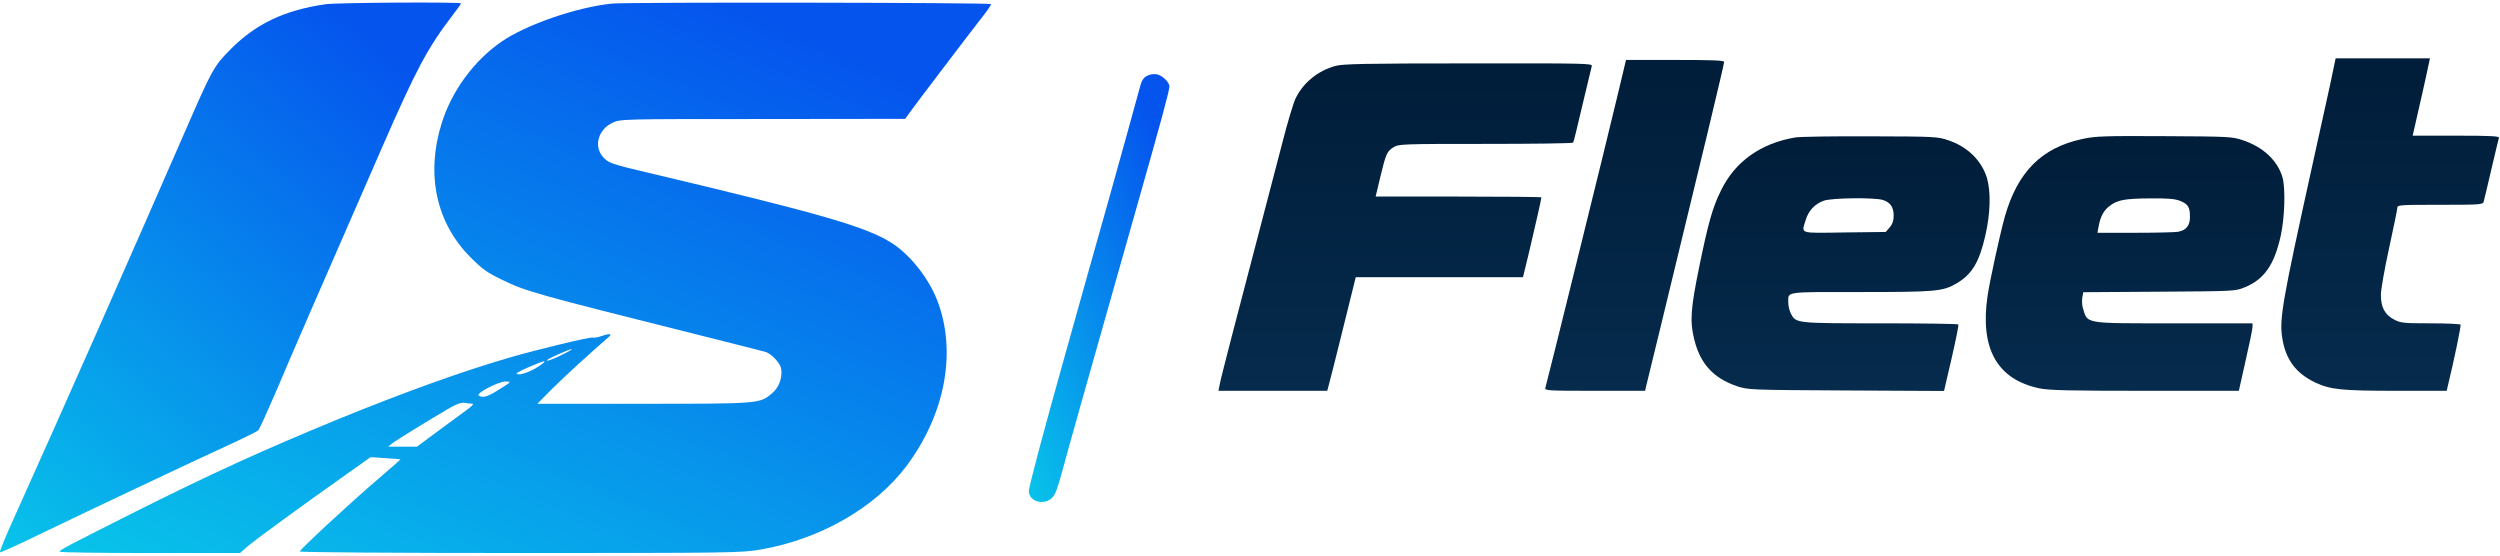
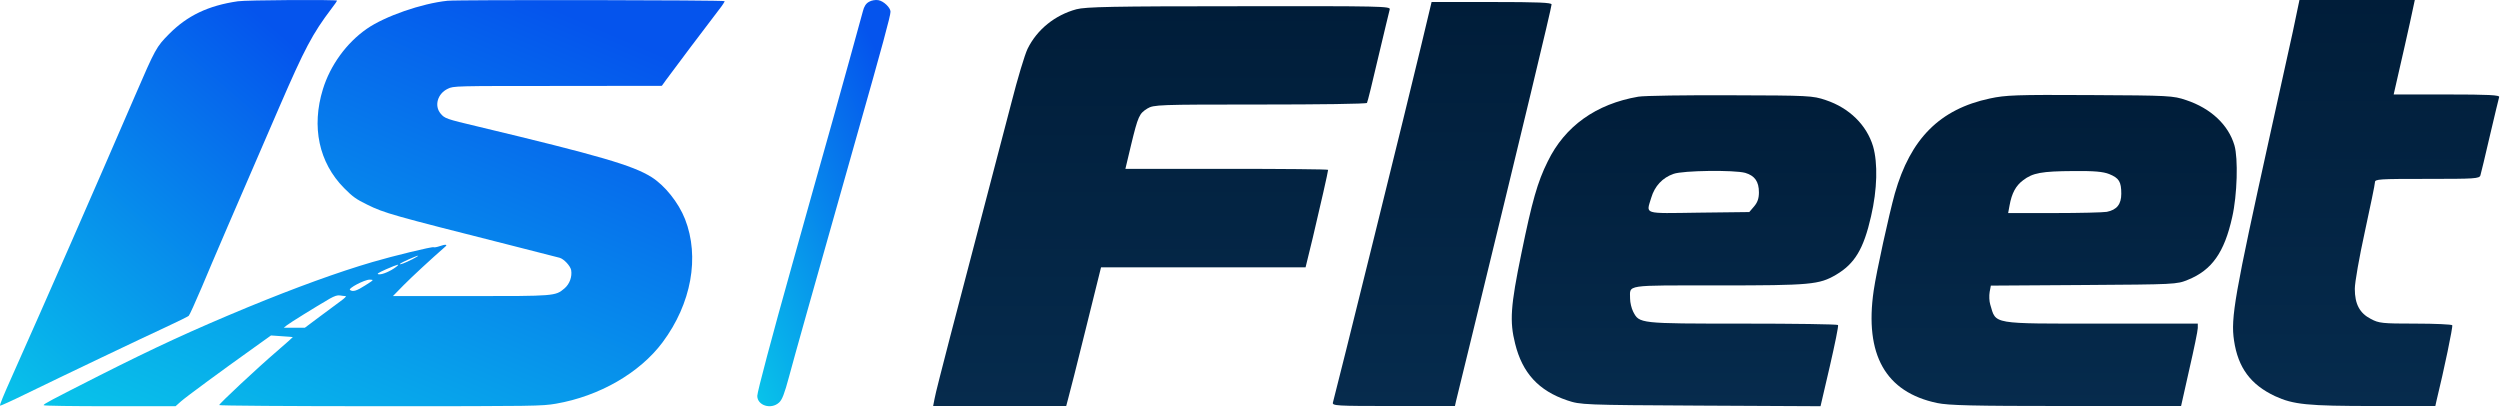
- <svg xmlns="http://www.w3.org/2000/svg" viewBox="0 0 1458 324" role="img" aria-labelledby="title desc">
+ <svg xmlns="http://www.w3.org/2000/svg" viewBox="0 0 1994 324" role="img" aria-labelledby="title">
  <defs>
    <linearGradient id="accent" x1="0" y1="0" x2="0.72" y2="1">
      <stop offset="0" stop-color="#08c4ea" />
      <stop offset="1" stop-color="#0554ed" />
    </linearGradient>
    <linearGradient id="navy" x1="0" y1="0" x2="0" y2="1">
      <stop offset="0" stop-color="#062b4d" />
      <stop offset="1" stop-color="#001d39" />
    </linearGradient>
  </defs>
-   <svg x="0" y="0" width="578" height="324" viewBox="0 0 577.761 320.905">
-     <g transform="translate(-0.238747,320.9055) scale(0.1,-0.1)" fill="url(#accent)" stroke="none">
-       <path d="M1899 3199 c-236 -34 -403 -113 -549 -259 -101 -101 -109 -116 -270 -485 -324 -743 -709 -1614 -980 -2215 -72 -159 -102 -232 -97 -236 2 -2 94 39 203 92 311 150 931 443 1119 529 94 43 175 83 182 89 7 6 53 108 104 226 86 204 252 586 619 1425 202 462 264 578 416 777 24 31 44 59 44 62 0 9 -728 5 -791 -5z" />
-       <path d="M3570 3203 c-205 -21 -499 -122 -644 -222 -161 -111 -290 -287 -349 -476 -93 -298 -32 -580 168 -781 70 -70 97 -89 186 -132 137 -67 196 -83 1129 -317 212 -53 393 -99 403 -102 35 -9 86 -64 93 -97 9 -53 -12 -111 -54 -146 -72 -60 -75 -60 -751 -60 l-616 0 85 86 c67 67 212 200 334 306 19 16 -2 18 -44 3 -23 -8 -46 -12 -51 -9 -10 6 -323 -69 -487 -117 -273 -79 -611 -201 -994 -357 -450 -185 -736 -316 -1188 -542 -389 -196 -440 -222 -440 -232 0 -5 237 -8 526 -8 l526 0 43 38 c41 36 318 238 584 426 l134 95 86 -6 c47 -3 87 -6 88 -7 1 -1 -55 -50 -125 -110 -160 -136 -462 -416 -462 -427 0 -5 555 -9 1284 -9 1240 0 1288 1 1401 20 345 59 668 243 850 485 230 306 297 674 179 973 -52 131 -162 267 -269 333 -149 92 -411 168 -1385 399 -251 59 -262 63 -295 102 -52 62 -24 158 58 196 46 22 49 22 876 22 l830 1 34 47 c36 50 347 459 422 555 25 31 45 62 45 67 0 9 -2123 12 -2210 3z m-280 -2042 c-59 -30 -110 -49 -97 -35 10 10 128 62 142 63 6 0 -15 -13 -45 -28z m-130 -61 c-44 -33 -109 -61 -136 -58 -22 2 -10 10 57 40 96 41 115 46 79 18z m-245 -145 c-69 -44 -98 -53 -122 -37 -19 12 115 82 157 82 35 -1 35 -1 -35 -45z m-157 -85 c9 0 -9 -18 -39 -39 -30 -22 -106 -78 -170 -125 l-116 -86 -84 0 -84 0 25 20 c24 19 226 143 340 209 40 22 63 30 84 26 16 -3 36 -5 44 -5z" />
-     </g>
-   </svg>
-   <svg x="600" y="43" width="82" height="250" viewBox="0 0 82.0 249.555">
-     <g transform="translate(0,249.589) scale(0.1,-0.1)" fill="url(#accent)" stroke="none">
-       <path d="M688 2485 c-19 -10 -31 -29 -38 -58 -28 -103 -127 -461 -185 -667 -71 -253 -164 -580 -253 -900 -121 -430 -212 -772 -212 -796 0 -59 85 -86 134 -41 19 17 33 53 61 157 35 131 125 449 420 1490 155 545 205 729 205 754 0 25 -43 66 -75 71 -17 3 -42 -1 -57 -10z" />
-     </g>
-   </svg>
-   <svg x="710" y="34" width="748" height="194" viewBox="0 0 777.971 202.087">
-     <g transform="translate(0.222582,202) scale(0.1,-0.1)" fill="url(#navy)" stroke="none">
-       <path d="M6752 1862 c-19 -86 -70 -319 -114 -517 -175 -794 -195 -907 -178 -1019 20 -136 83 -220 204 -277 91 -42 161 -49 493 -49 l303 0 5 23 c39 160 83 372 79 379 -3 4 -85 8 -183 8 -166 0 -181 2 -221 23 -56 29 -80 74 -80 150 0 32 22 157 50 285 27 125 50 235 50 245 0 16 19 17 259 17 239 0 260 1 265 18 3 9 24 98 47 197 23 99 44 185 46 192 4 10 -51 13 -259 13 l-265 0 28 123 c16 67 39 173 53 235 l24 112 -287 0 -286 0 -33 -158z" />
-       <path d="M2421 1788 c-50 -213 -426 -1734 -437 -1770 -5 -17 14 -18 300 -18 l306 0 5 23 c3 12 39 161 81 332 250 1028 394 1627 394 1643 0 9 -66 12 -298 12 l-298 0 -53 -222z" />
-       <path d="M710 1974 c-107 -29 -196 -101 -243 -197 -14 -29 -50 -149 -80 -267 -59 -225 -188 -720 -306 -1171 -38 -147 -73 -283 -76 -303 l-7 -36 331 0 330 0 10 38 c6 20 45 175 87 345 l76 307 508 0 508 0 36 148 c36 152 76 328 76 337 0 3 -227 5 -504 5 l-503 0 28 118 c35 145 41 157 81 182 32 19 51 20 560 20 290 0 529 3 531 8 3 4 28 106 56 227 29 121 54 228 57 238 5 16 -35 17 -748 16 -630 0 -762 -3 -808 -15z" />
-       <path d="M3501 1539 c-210 -36 -365 -147 -450 -322 -51 -102 -78 -199 -131 -458 -54 -262 -59 -338 -31 -449 36 -146 117 -234 259 -282 66 -22 76 -23 663 -26 l595 -3 46 198 c25 109 44 201 41 206 -2 4 -216 7 -474 7 -516 0 -513 0 -544 60 -8 16 -15 45 -15 64 0 71 -34 66 439 66 460 0 500 4 584 53 93 55 137 128 174 291 31 134 34 264 10 348 -32 106 -118 191 -235 230 -65 22 -81 23 -472 24 -223 1 -429 -2 -459 -7z m531 -379 c47 -14 68 -43 68 -97 0 -30 -7 -50 -24 -70 l-24 -28 -251 -3 c-281 -4 -261 -10 -236 74 17 58 56 100 111 119 47 17 301 20 356 5z" />
-       <path d="M5247 1530 c-248 -53 -394 -199 -472 -473 -29 -105 -91 -387 -105 -483 -46 -319 59 -505 315 -559 57 -12 176 -15 641 -15 l571 0 41 183 c23 100 42 192 42 205 l0 22 -475 0 c-557 0 -526 -5 -556 95 -5 16 -6 44 -3 62 l6 32 462 3 c452 3 462 3 517 26 119 48 181 136 220 312 25 110 30 292 11 357 -30 102 -117 184 -240 225 -65 22 -82 23 -477 25 -368 2 -419 0 -498 -17z m593 -376 c49 -20 60 -38 60 -98 0 -52 -22 -80 -72 -90 -17 -3 -134 -6 -260 -6 l-230 0 7 38 c11 61 31 98 67 125 48 37 92 45 250 46 105 1 147 -3 178 -15z" />
-     </g>
-   </svg>
+   <g transform="translate(-0.238846,324) scale(0.100041,-0.100964)" fill="url(#accent)">
+     <path d="M1899 3199 c-236 -34 -403 -113 -549 -259 -101 -101 -109 -116 -270 -485 -324 -743 -709 -1614 -980 -2215 -72 -159 -102 -232 -97 -236 2 -2 94 39 203 92 311 150 931 443 1119 529 94 43 175 83 182 89 7 6 53 108 104 226 86 204 252 586 619 1425 202 462 264 578 416 777 24 31 44 59 44 62 0 9 -728 5 -791 -5z" />
+     <path d="M3570 3203 c-205 -21 -499 -122 -644 -222 -161 -111 -290 -287 -349 -476 -93 -298 -32 -580 168 -781 70 -70 97 -89 186 -132 137 -67 196 -83 1129 -317 212 -53 393 -99 403 -102 35 -9 86 -64 93 -97 9 -53 -12 -111 -54 -146 -72 -60 -75 -60 -751 -60 l-616 0 85 86 c67 67 212 200 334 306 19 16 -2 18 -44 3 -23 -8 -46 -12 -51 -9 -10 6 -323 -69 -487 -117 -273 -79 -611 -201 -994 -357 -450 -185 -736 -316 -1188 -542 -389 -196 -440 -222 -440 -232 0 -5 237 -8 526 -8 l526 0 43 38 c41 36 318 238 584 426 l134 95 86 -6 c47 -3 87 -6 88 -7 1 -1 -55 -50 -125 -110 -160 -136 -462 -416 -462 -427 0 -5 555 -9 1284 -9 1240 0 1288 1 1401 20 345 59 668 243 850 485 230 306 297 674 179 973 -52 131 -162 267 -269 333 -149 92 -411 168 -1385 399 -251 59 -262 63 -295 102 -52 62 -24 158 58 196 46 22 49 22 876 22 l830 1 34 47 c36 50 347 459 422 555 25 31 45 62 45 67 0 9 -2123 12 -2210 3z m-280 -2042 c-59 -30 -110 -49 -97 -35 10 10 128 62 142 63 6 0 -15 -13 -45 -28z m-130 -61 c-44 -33 -109 -61 -136 -58 -22 2 -10 10 57 40 96 41 115 46 79 18z m-245 -145 c-69 -44 -98 -53 -122 -37 -19 12 115 82 157 82 35 -1 35 -1 -35 -45z m-157 -85 c9 0 -9 -18 -39 -39 -30 -22 -106 -78 -170 -125 l-116 -86 -84 0 -84 0 25 20 c24 19 226 143 340 209 40 22 63 30 84 26 16 -3 36 -5 44 -5z" />
+   </g>
+   <g transform="translate(604,324.0638) scale(0.129603,-0.129834)" fill="url(#accent)">
+     <path d="M688 2485 c-19 -10 -31 -29 -38 -58 -28 -103 -127 -461 -185 -667 -71 -253 -164 -580 -253 -900 -121 -430 -212 -772 -212 -796 0 -59 85 -86 134 -41 19 17 33 53 61 157 35 131 125 449 420 1490 155 545 205 729 205 754 0 25 -43 66 -75 71 -17 3 -42 -1 -57 -10z" />
+   </g>
+   <g transform="translate(744.5959,323.8396) scale(0.160567,-0.160317)" fill="url(#navy)">
+     <path d="M6752 1862 c-19 -86 -70 -319 -114 -517 -175 -794 -195 -907 -178 -1019 20 -136 83 -220 204 -277 91 -42 161 -49 493 -49 l303 0 5 23 c39 160 83 372 79 379 -3 4 -85 8 -183 8 -166 0 -181 2 -221 23 -56 29 -80 74 -80 150 0 32 22 157 50 285 27 125 50 235 50 245 0 16 19 17 259 17 239 0 260 1 265 18 3 9 24 98 47 197 23 99 44 185 46 192 4 10 -51 13 -259 13 l-265 0 28 123 c16 67 39 173 53 235 l24 112 -287 0 -286 0 -33 -158z" />
+     <path d="M2421 1788 c-50 -213 -426 -1734 -437 -1770 -5 -17 14 -18 300 -18 l306 0 5 23 c3 12 39 161 81 332 250 1028 394 1627 394 1643 0 9 -66 12 -298 12 l-298 0 -53 -222z" />
+     <path d="M710 1974 c-107 -29 -196 -101 -243 -197 -14 -29 -50 -149 -80 -267 -59 -225 -188 -720 -306 -1171 -38 -147 -73 -283 -76 -303 l-7 -36 331 0 330 0 10 38 c6 20 45 175 87 345 l76 307 508 0 508 0 36 148 c36 152 76 328 76 337 0 3 -227 5 -504 5 l-503 0 28 118 c35 145 41 157 81 182 32 19 51 20 560 20 290 0 529 3 531 8 3 4 28 106 56 227 29 121 54 228 57 238 5 16 -35 17 -748 16 -630 0 -762 -3 -808 -15z" />
+     <path d="M3501 1539 c-210 -36 -365 -147 -450 -322 -51 -102 -78 -199 -131 -458 -54 -262 -59 -338 -31 -449 36 -146 117 -234 259 -282 66 -22 76 -23 663 -26 l595 -3 46 198 c25 109 44 201 41 206 -2 4 -216 7 -474 7 -516 0 -513 0 -544 60 -8 16 -15 45 -15 64 0 71 -34 66 439 66 460 0 500 4 584 53 93 55 137 128 174 291 31 134 34 264 10 348 -32 106 -118 191 -235 230 -65 22 -81 23 -472 24 -223 1 -429 -2 -459 -7z m531 -379 c47 -14 68 -43 68 -97 0 -30 -7 -50 -24 -70 l-24 -28 -251 -3 c-281 -4 -261 -10 -236 74 17 58 56 100 111 119 47 17 301 20 356 5z" />
+     <path d="M5247 1530 c-248 -53 -394 -199 -472 -473 -29 -105 -91 -387 -105 -483 -46 -319 59 -505 315 -559 57 -12 176 -15 641 -15 l571 0 41 183 c23 100 42 192 42 205 l0 22 -475 0 c-557 0 -526 -5 -556 95 -5 16 -6 44 -3 62 l6 32 462 3 c452 3 462 3 517 26 119 48 181 136 220 312 25 110 30 292 11 357 -30 102 -117 184 -240 225 -65 22 -82 23 -477 25 -368 2 -419 0 -498 -17z m593 -376 c49 -20 60 -38 60 -98 0 -52 -22 -80 -72 -90 -17 -3 -134 -6 -260 -6 l-230 0 7 38 c11 61 31 98 67 125 48 37 92 45 250 46 105 1 147 -3 178 -15z" />
+   </g>
</svg>
